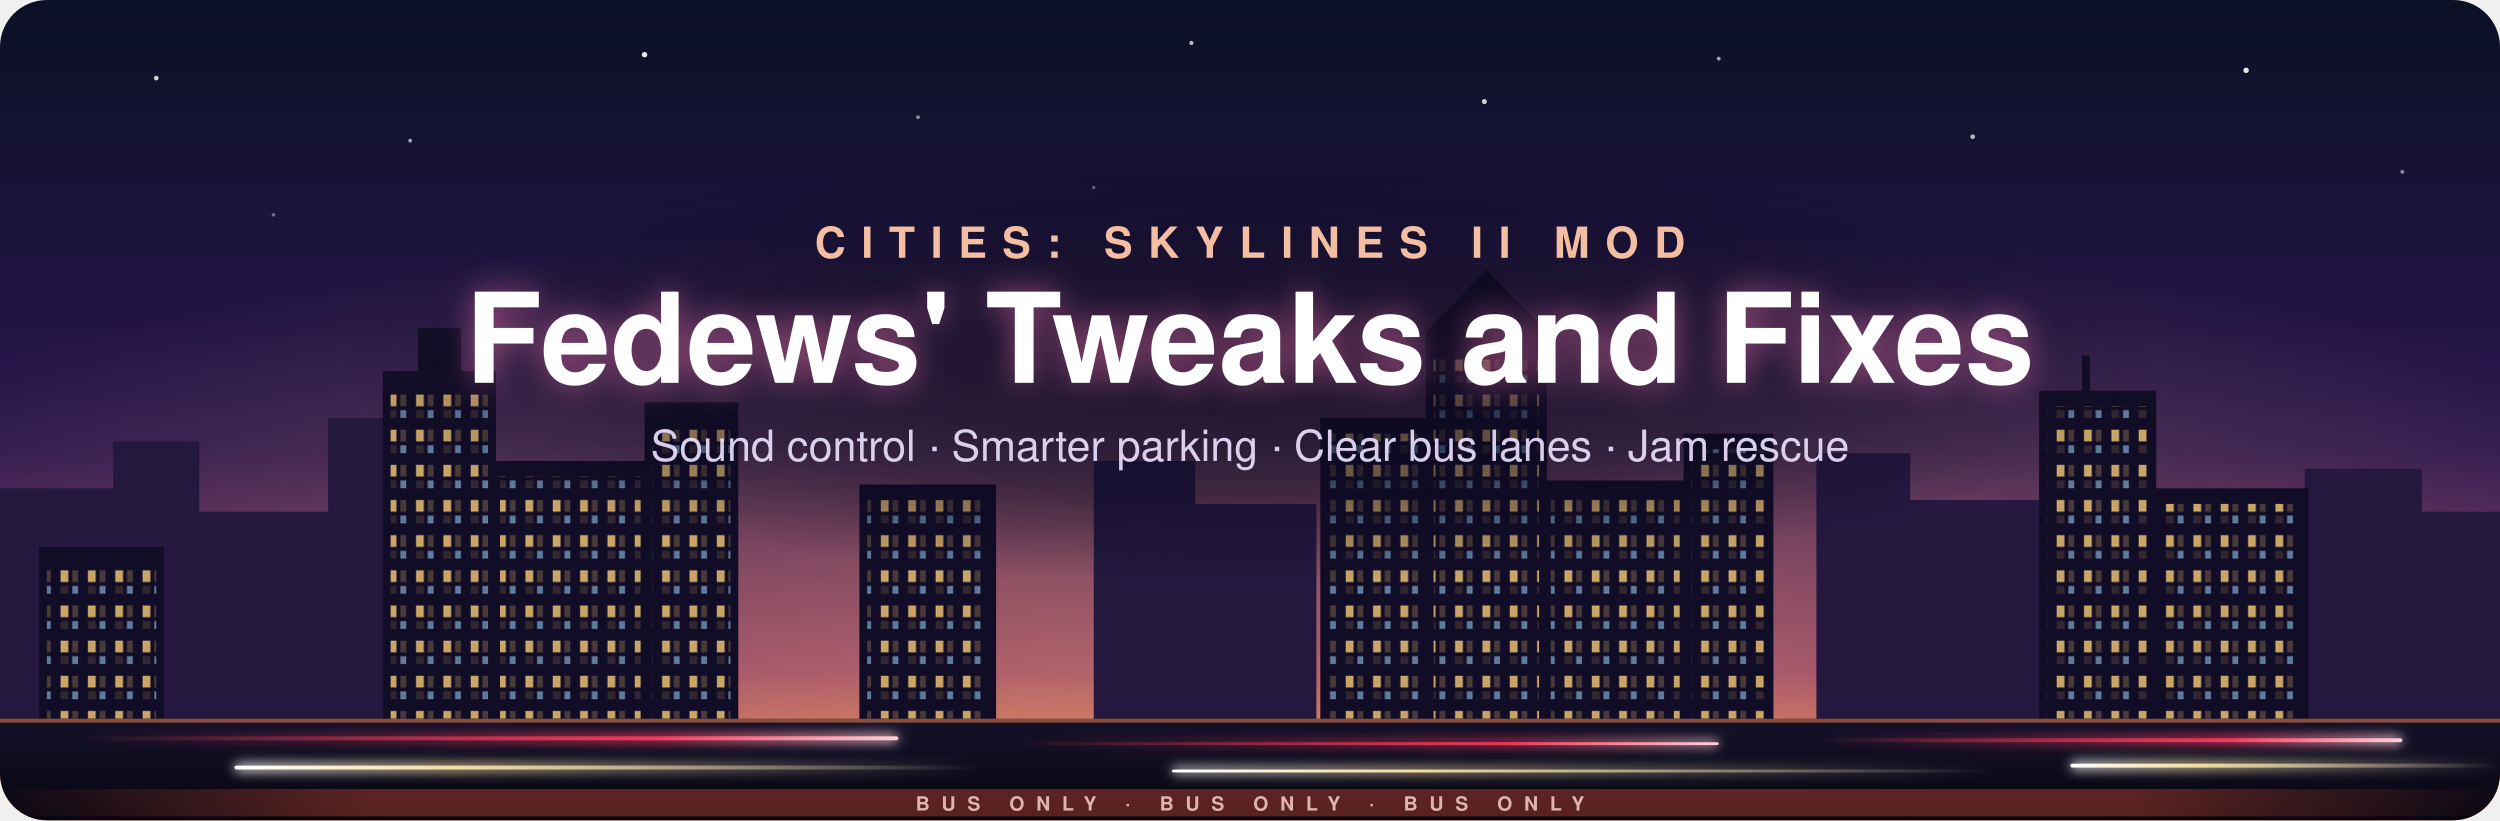
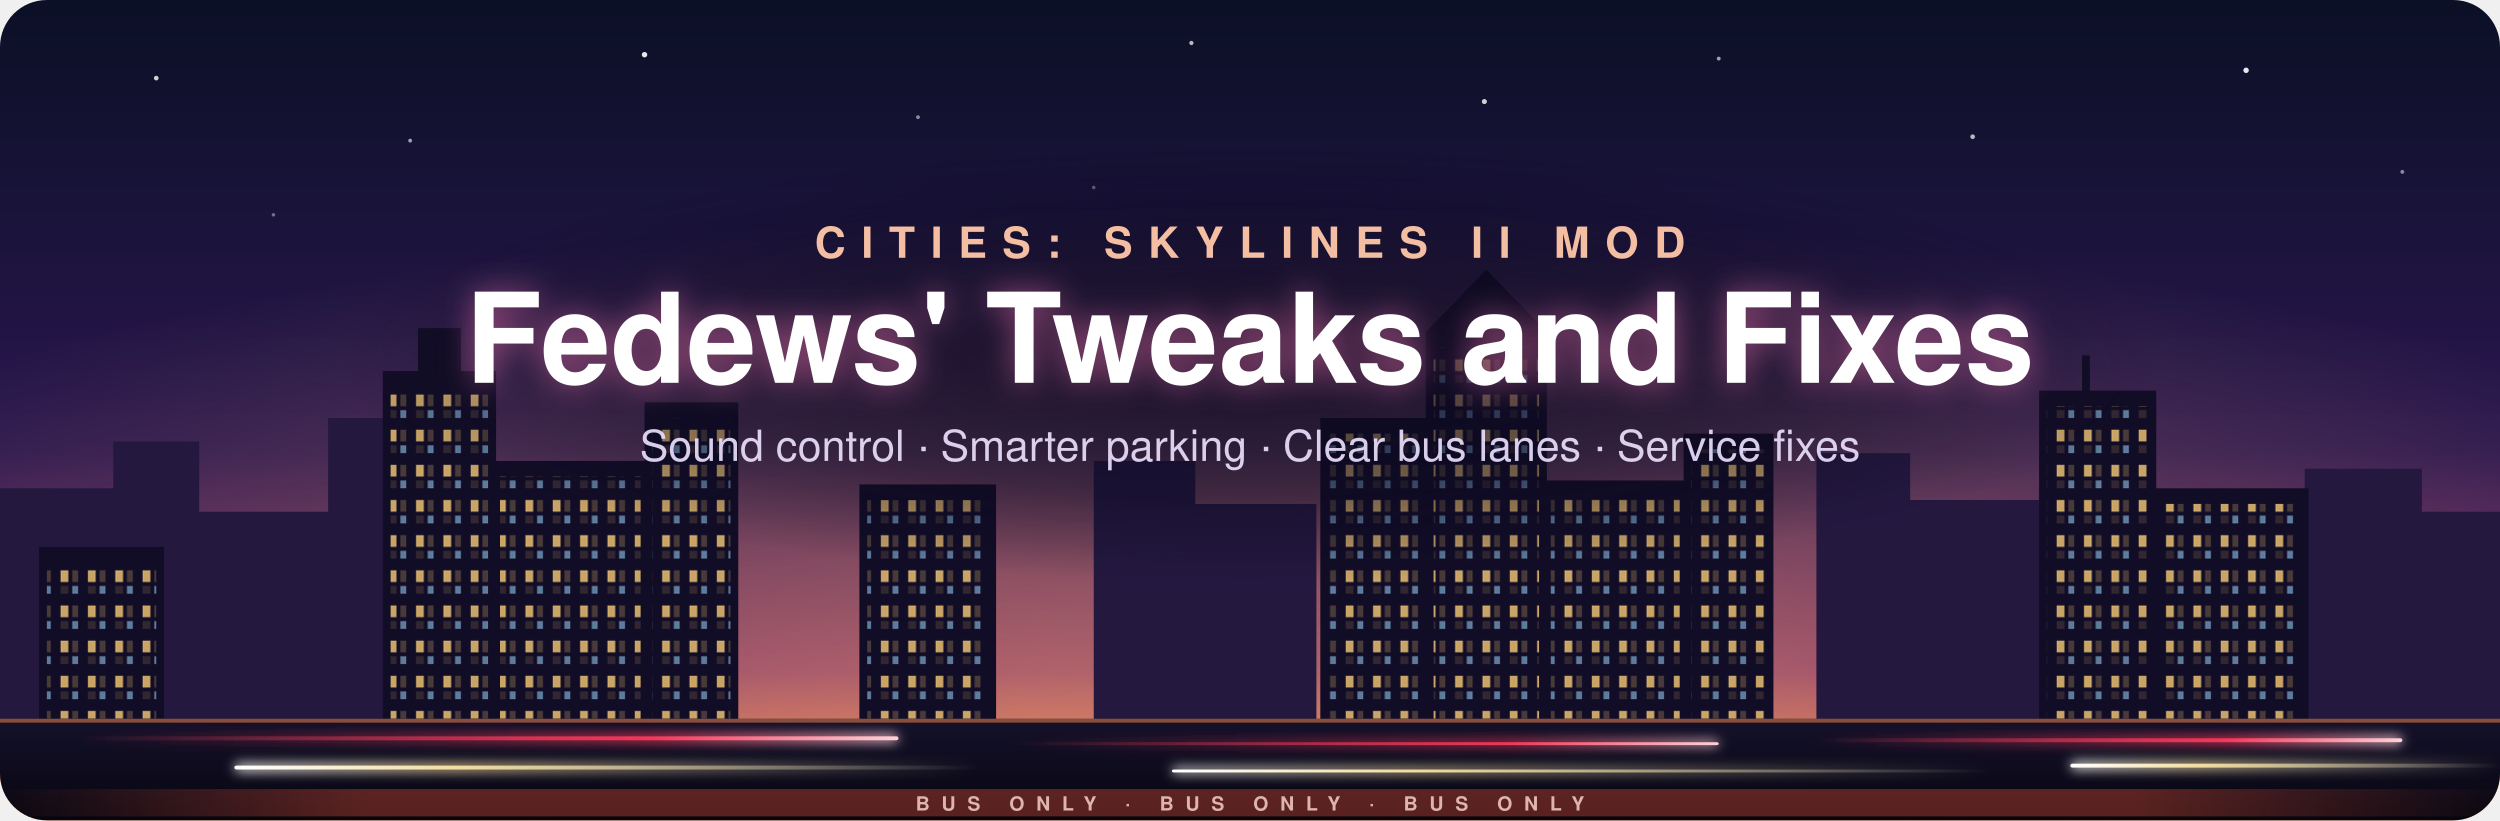
<svg xmlns="http://www.w3.org/2000/svg" width="1280" height="420" viewBox="0 0 1280 420" role="img" aria-labelledby="t d">
  <defs>
    <linearGradient id="sky" x1="0" y1="0" x2="0" y2="1">
      <stop offset="0" stop-color="#0b1026" />
      <stop offset="0.55" stop-color="#2a1650" />
      <stop offset="0.82" stop-color="#7a2a6b" />
      <stop offset="1" stop-color="#ff8a4c" />
    </linearGradient>
    <radialGradient id="glow" cx="0.5" cy="1" r="0.75">
      <stop offset="0" stop-color="#ffb46b" stop-opacity="0.55" />
      <stop offset="1" stop-color="#ffb46b" stop-opacity="0" />
    </radialGradient>
    <linearGradient id="road" x1="0" y1="0" x2="0" y2="1">
      <stop offset="0" stop-color="#14112a" />
      <stop offset="1" stop-color="#07060f" />
    </linearGradient>
    <linearGradient id="trailRed" x1="0" y1="0" x2="1" y2="0">
      <stop offset="0" stop-color="#ff3b5c" stop-opacity="0" />
      <stop offset="0.7" stop-color="#ff3b5c" stop-opacity="0.9" />
      <stop offset="1" stop-color="#ffd0d8" />
    </linearGradient>
    <linearGradient id="trailWhite" x1="1" y1="0" x2="0" y2="0">
      <stop offset="0" stop-color="#fff6d6" stop-opacity="0" />
      <stop offset="0.7" stop-color="#ffe9a8" stop-opacity="0.9" />
      <stop offset="1" stop-color="#ffffff" />
    </linearGradient>
    <linearGradient id="busLane" x1="0" y1="0" x2="1" y2="0">
      <stop offset="0" stop-color="#ff5a3c" stop-opacity="0" />
      <stop offset="0.15" stop-color="#ff5a3c" stop-opacity="0.55" />
      <stop offset="0.85" stop-color="#ff5a3c" stop-opacity="0.55" />
      <stop offset="1" stop-color="#ff5a3c" stop-opacity="0" />
    </linearGradient>
    <pattern id="windows" width="14" height="18" patternUnits="userSpaceOnUse">
      <rect x="3" y="4" width="4" height="6" fill="#ffd27a" opacity="0.85" />
      <rect x="9" y="4" width="3" height="6" fill="#ffd27a" opacity="0.25" />
      <rect x="3" y="12" width="4" height="4" fill="#ffd27a" opacity="0.15" />
      <rect x="9" y="12" width="3" height="4" fill="#9fd8ff" opacity="0.6" />
    </pattern>
    <filter id="soft" x="-20%" y="-50%" width="140%" height="200%">
      <feGaussianBlur stdDeviation="3" />
    </filter>
    <filter id="textGlow" x="-10%" y="-40%" width="120%" height="180%">
      <feGaussianBlur in="SourceAlpha" stdDeviation="8" result="b" />
      <feFlood flood-color="#ff7ab6" flood-opacity="0.55" />
      <feComposite in2="b" operator="in" result="g" />
      <feMerge>
        <feMergeNode in="g" />
        <feMergeNode in="SourceGraphic" />
      </feMerge>
    </filter>
    <radialGradient id="haze" cx="0.5" cy="0.5" r="0.5">
      <stop offset="0" stop-color="#0b0820" stop-opacity="0.78" />
      <stop offset="0.6" stop-color="#0b0820" stop-opacity="0.45" />
      <stop offset="1" stop-color="#0b0820" stop-opacity="0" />
    </radialGradient>
    <clipPath id="frame">
      <rect width="1280" height="420" rx="24" />
    </clipPath>
  </defs>
  <g clip-path="url(#frame)">
    <rect width="1280" height="420" fill="url(#sky)" />
    <rect width="1280" height="420" fill="url(#glow)" />
    <g fill="#ffffff">
      <circle cx="80" cy="40" r="1.2" opacity="0.8" />
      <circle cx="210" cy="72" r="1" opacity="0.6" />
      <circle cx="330" cy="28" r="1.4" opacity="0.9" />
      <circle cx="470" cy="60" r="1" opacity="0.5" />
      <circle cx="610" cy="22" r="1.1" opacity="0.7" />
      <circle cx="760" cy="52" r="1.3" opacity="0.8" />
      <circle cx="880" cy="30" r="1" opacity="0.6" />
      <circle cx="1010" cy="70" r="1.2" opacity="0.7" />
      <circle cx="1150" cy="36" r="1.4" opacity="0.9" />
      <circle cx="1230" cy="88" r="1" opacity="0.5" />
      <circle cx="140" cy="110" r="0.9" opacity="0.4" />
      <circle cx="560" cy="96" r="0.9" opacity="0.4" />
    </g>
    <g fill="#24183f">
      <rect x="0" y="250" width="60" height="120" />
      <rect x="58" y="226" width="44" height="144" />
      <rect x="100" y="262" width="70" height="108" />
      <rect x="168" y="214" width="38" height="156" />
      <rect x="560" y="236" width="52" height="134" />
      <rect x="610" y="258" width="64" height="112" />
      <rect x="930" y="232" width="48" height="138" />
      <rect x="976" y="256" width="70" height="114" />
      <rect x="1180" y="240" width="60" height="130" />
      <rect x="1236" y="262" width="44" height="108" />
    </g>
    <g fill="#120d26">
      <rect x="20" y="280" width="64" height="90" />
      <rect x="196" y="190" width="58" height="180" />
      <rect x="214" y="168" width="22" height="24" />
      <rect x="252" y="236" width="80" height="134" />
      <rect x="330" y="206" width="48" height="164" />
      <rect x="440" y="248" width="70" height="122" />
      <rect x="676" y="214" width="56" height="156" />
      <rect x="730" y="170" width="62" height="200" />
      <polygon points="730,170 761,138 792,170" />
      <rect x="790" y="246" width="74" height="124" />
      <rect x="862" y="222" width="46" height="148" />
      <rect x="1044" y="200" width="60" height="170" />
      <rect x="1066" y="182" width="4" height="20" />
      <rect x="1102" y="250" width="80" height="120" />
    </g>
    <g fill="url(#windows)" opacity="0.9">
      <rect x="200" y="200" width="50" height="168" />
      <rect x="256" y="244" width="72" height="124" />
      <rect x="334" y="214" width="40" height="154" />
      <rect x="444" y="256" width="62" height="112" />
      <rect x="680" y="222" width="48" height="146" />
      <rect x="734" y="178" width="54" height="190" />
      <rect x="794" y="254" width="66" height="114" />
      <rect x="866" y="230" width="38" height="138" />
      <rect x="1048" y="208" width="52" height="160" />
      <rect x="1106" y="258" width="72" height="110" />
      <rect x="24" y="288" width="56" height="80" />
    </g>
    <rect x="0" y="368" width="1280" height="52" fill="url(#road)" />
    <rect x="0" y="368" width="1280" height="2" fill="#ff8a4c" opacity="0.5" />
    <rect x="0" y="404" width="1280" height="14" fill="url(#busLane)" opacity="0.6" />
    <text x="640" y="415" text-anchor="middle" font-family="Segoe UI, Helvetica, Arial, sans-serif" font-size="10" font-weight="700" letter-spacing="6" fill="#ffd9cf" opacity="0.8">BUS ONLY · BUS ONLY · BUS ONLY</text>
    <g filter="url(#soft)">
      <rect x="40" y="376" width="420" height="4" rx="2" fill="url(#trailRed)" />
      <rect x="520" y="379" width="360" height="3" rx="1.5" fill="url(#trailRed)" />
      <rect x="930" y="377" width="300" height="4" rx="2" fill="url(#trailRed)" />
      <rect x="120" y="391" width="380" height="4" rx="2" fill="url(#trailWhite)" />
      <rect x="600" y="393" width="420" height="3" rx="1.5" fill="url(#trailWhite)" />
      <rect x="1060" y="390" width="220" height="4" rx="2" fill="url(#trailWhite)" />
    </g>
    <g>
      <rect x="40" y="377" width="420" height="2" rx="1" fill="url(#trailRed)" />
      <rect x="520" y="380" width="360" height="1.5" rx="1" fill="url(#trailRed)" />
      <rect x="930" y="378" width="300" height="2" rx="1" fill="url(#trailRed)" />
      <rect x="120" y="392" width="380" height="2" rx="1" fill="url(#trailWhite)" />
      <rect x="600" y="394" width="420" height="1.5" rx="1" fill="url(#trailWhite)" />
      <rect x="1060" y="391" width="220" height="2" rx="1" fill="url(#trailWhite)" />
    </g>
    <ellipse cx="640" cy="186" rx="470" ry="112" fill="url(#haze)" />
    <g font-family="Segoe UI, Helvetica Neue, Helvetica, Arial, sans-serif" text-anchor="middle">
      <text x="640" y="132" font-size="22" font-weight="600" letter-spacing="8" fill="#ffc6a8" opacity="0.95">CITIES: SKYLINES II MOD</text>
      <text x="640" y="196" font-size="64" font-weight="800" fill="#ffffff" filter="url(#textGlow)">Fedews' Tweaks and Fixes</text>
-       <text x="640" y="236" font-size="22" font-weight="500" fill="#e9defc" opacity="0.92">Sound control · Smarter parking · Clear bus lanes · Jam rescue</text>
+       <text x="640" y="236" font-size="22" font-weight="500" fill="#e9defc" opacity="0.92">Sound control · Smarter parking · Clear bus lanes · Service fixes</text>
    </g>
  </g>
</svg>
